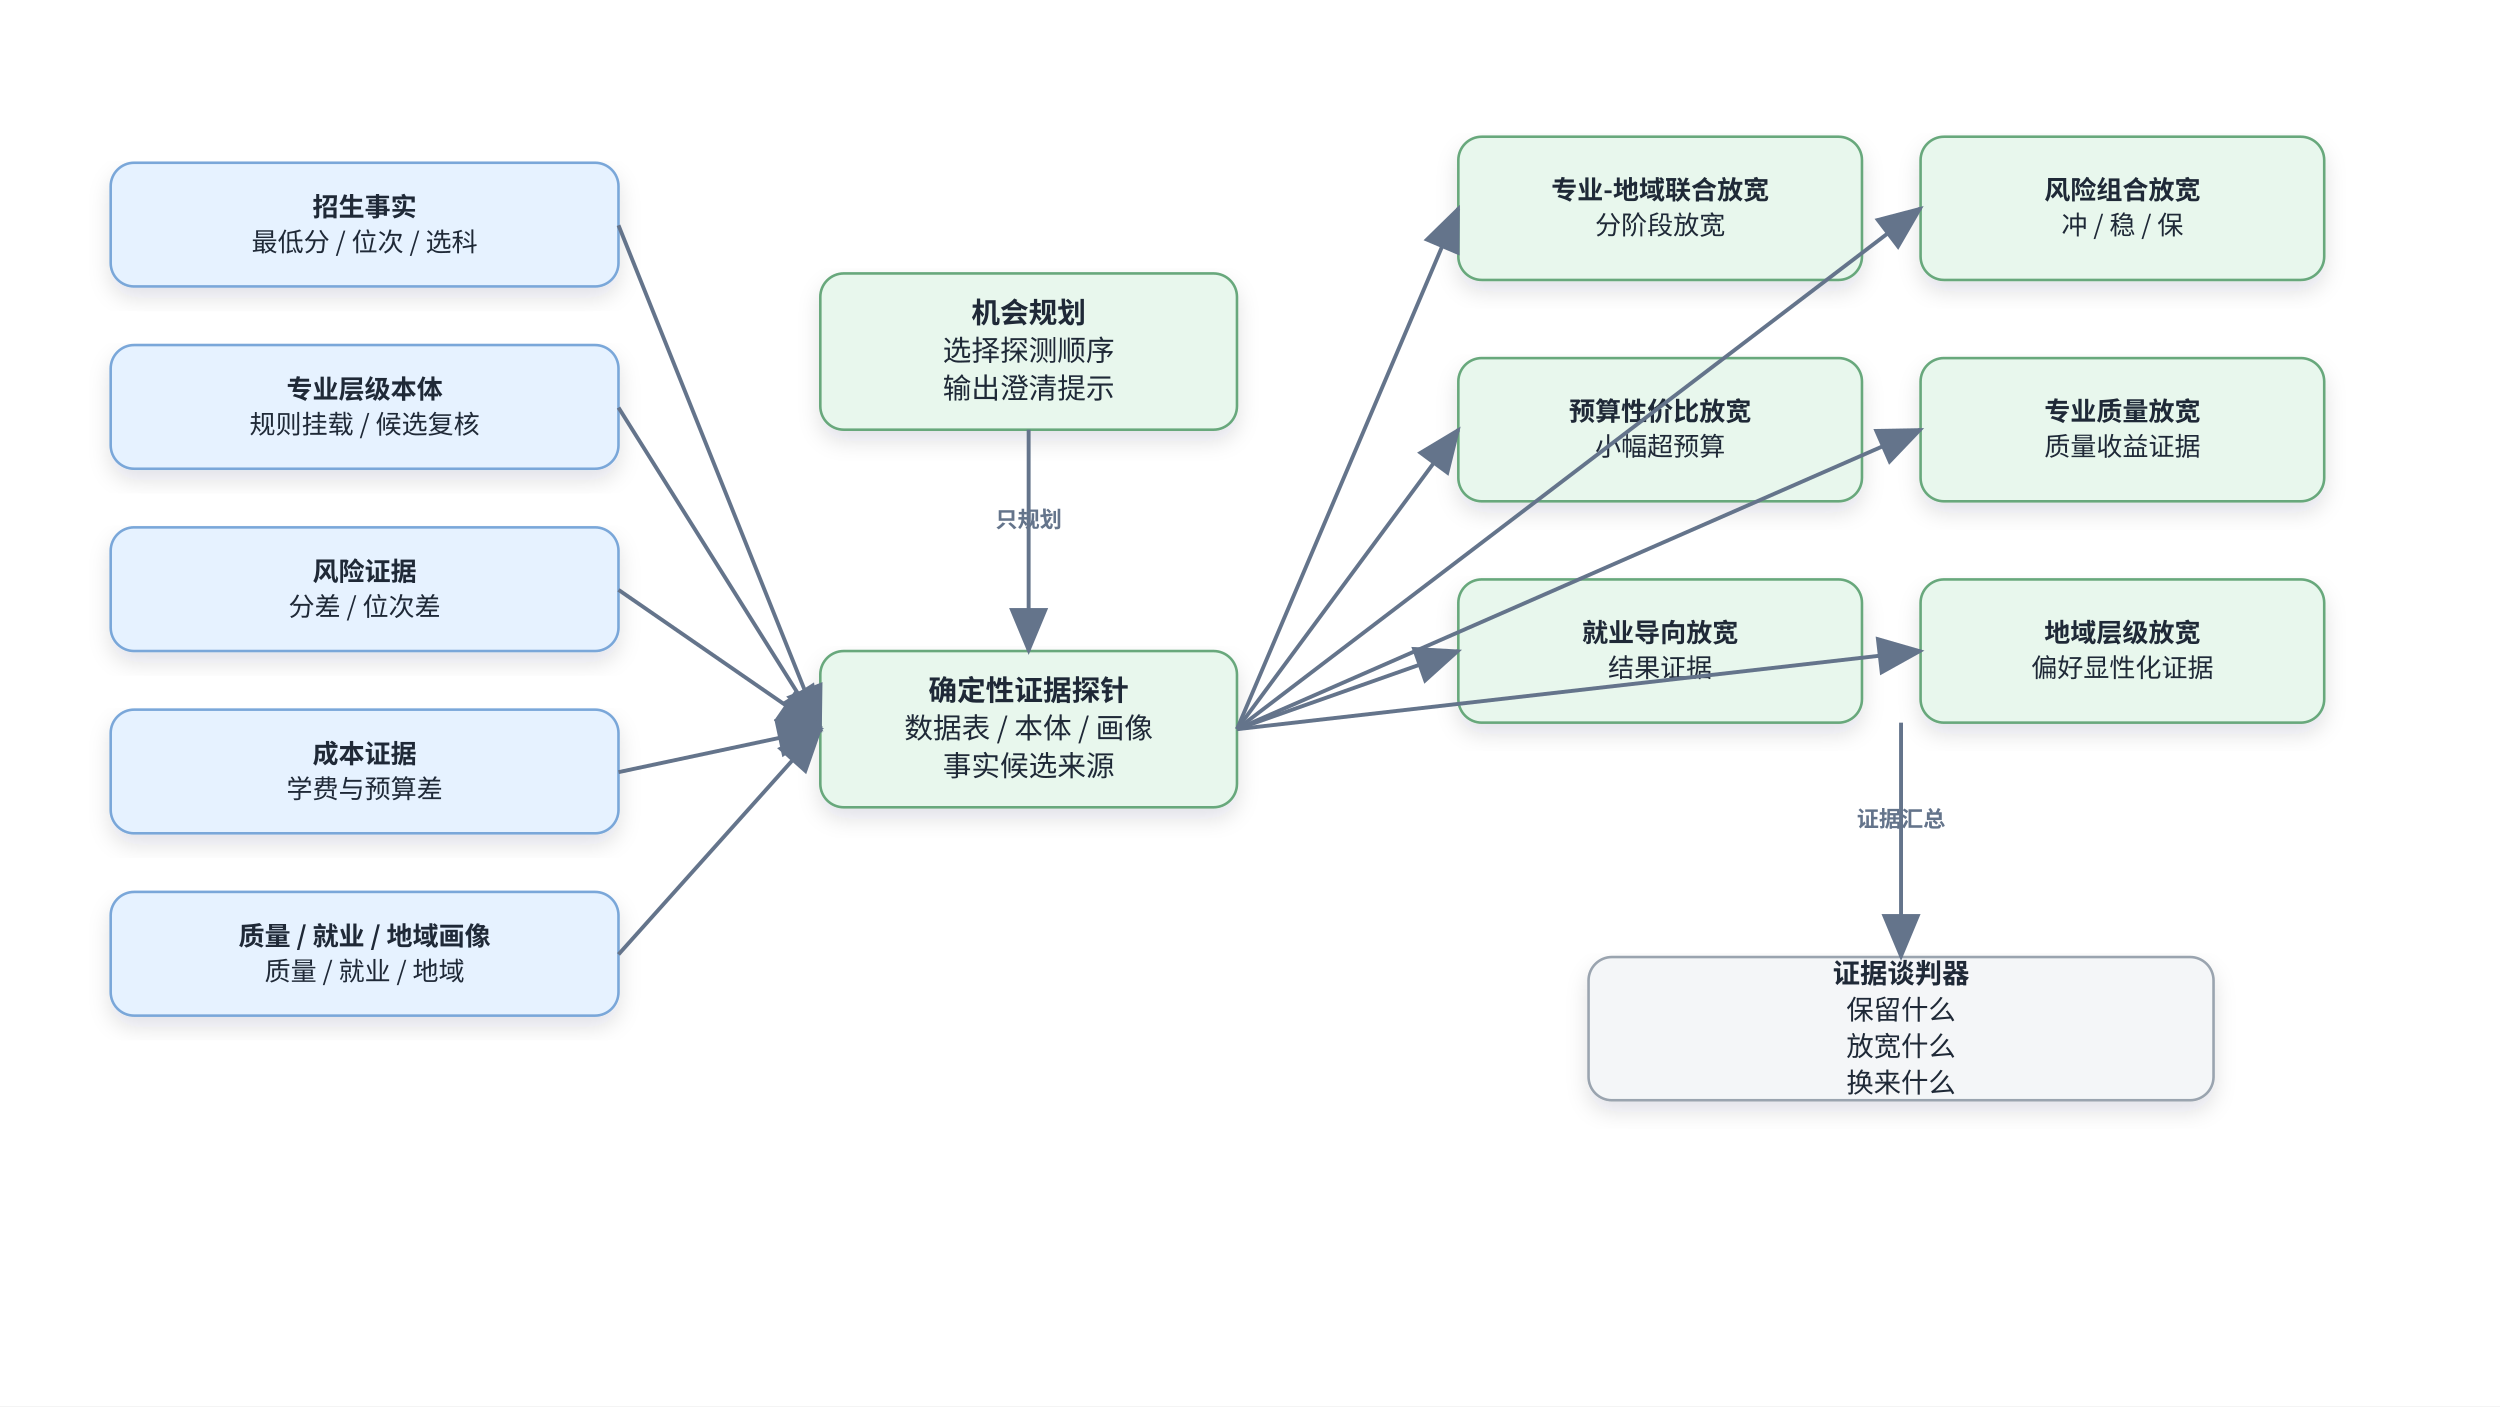
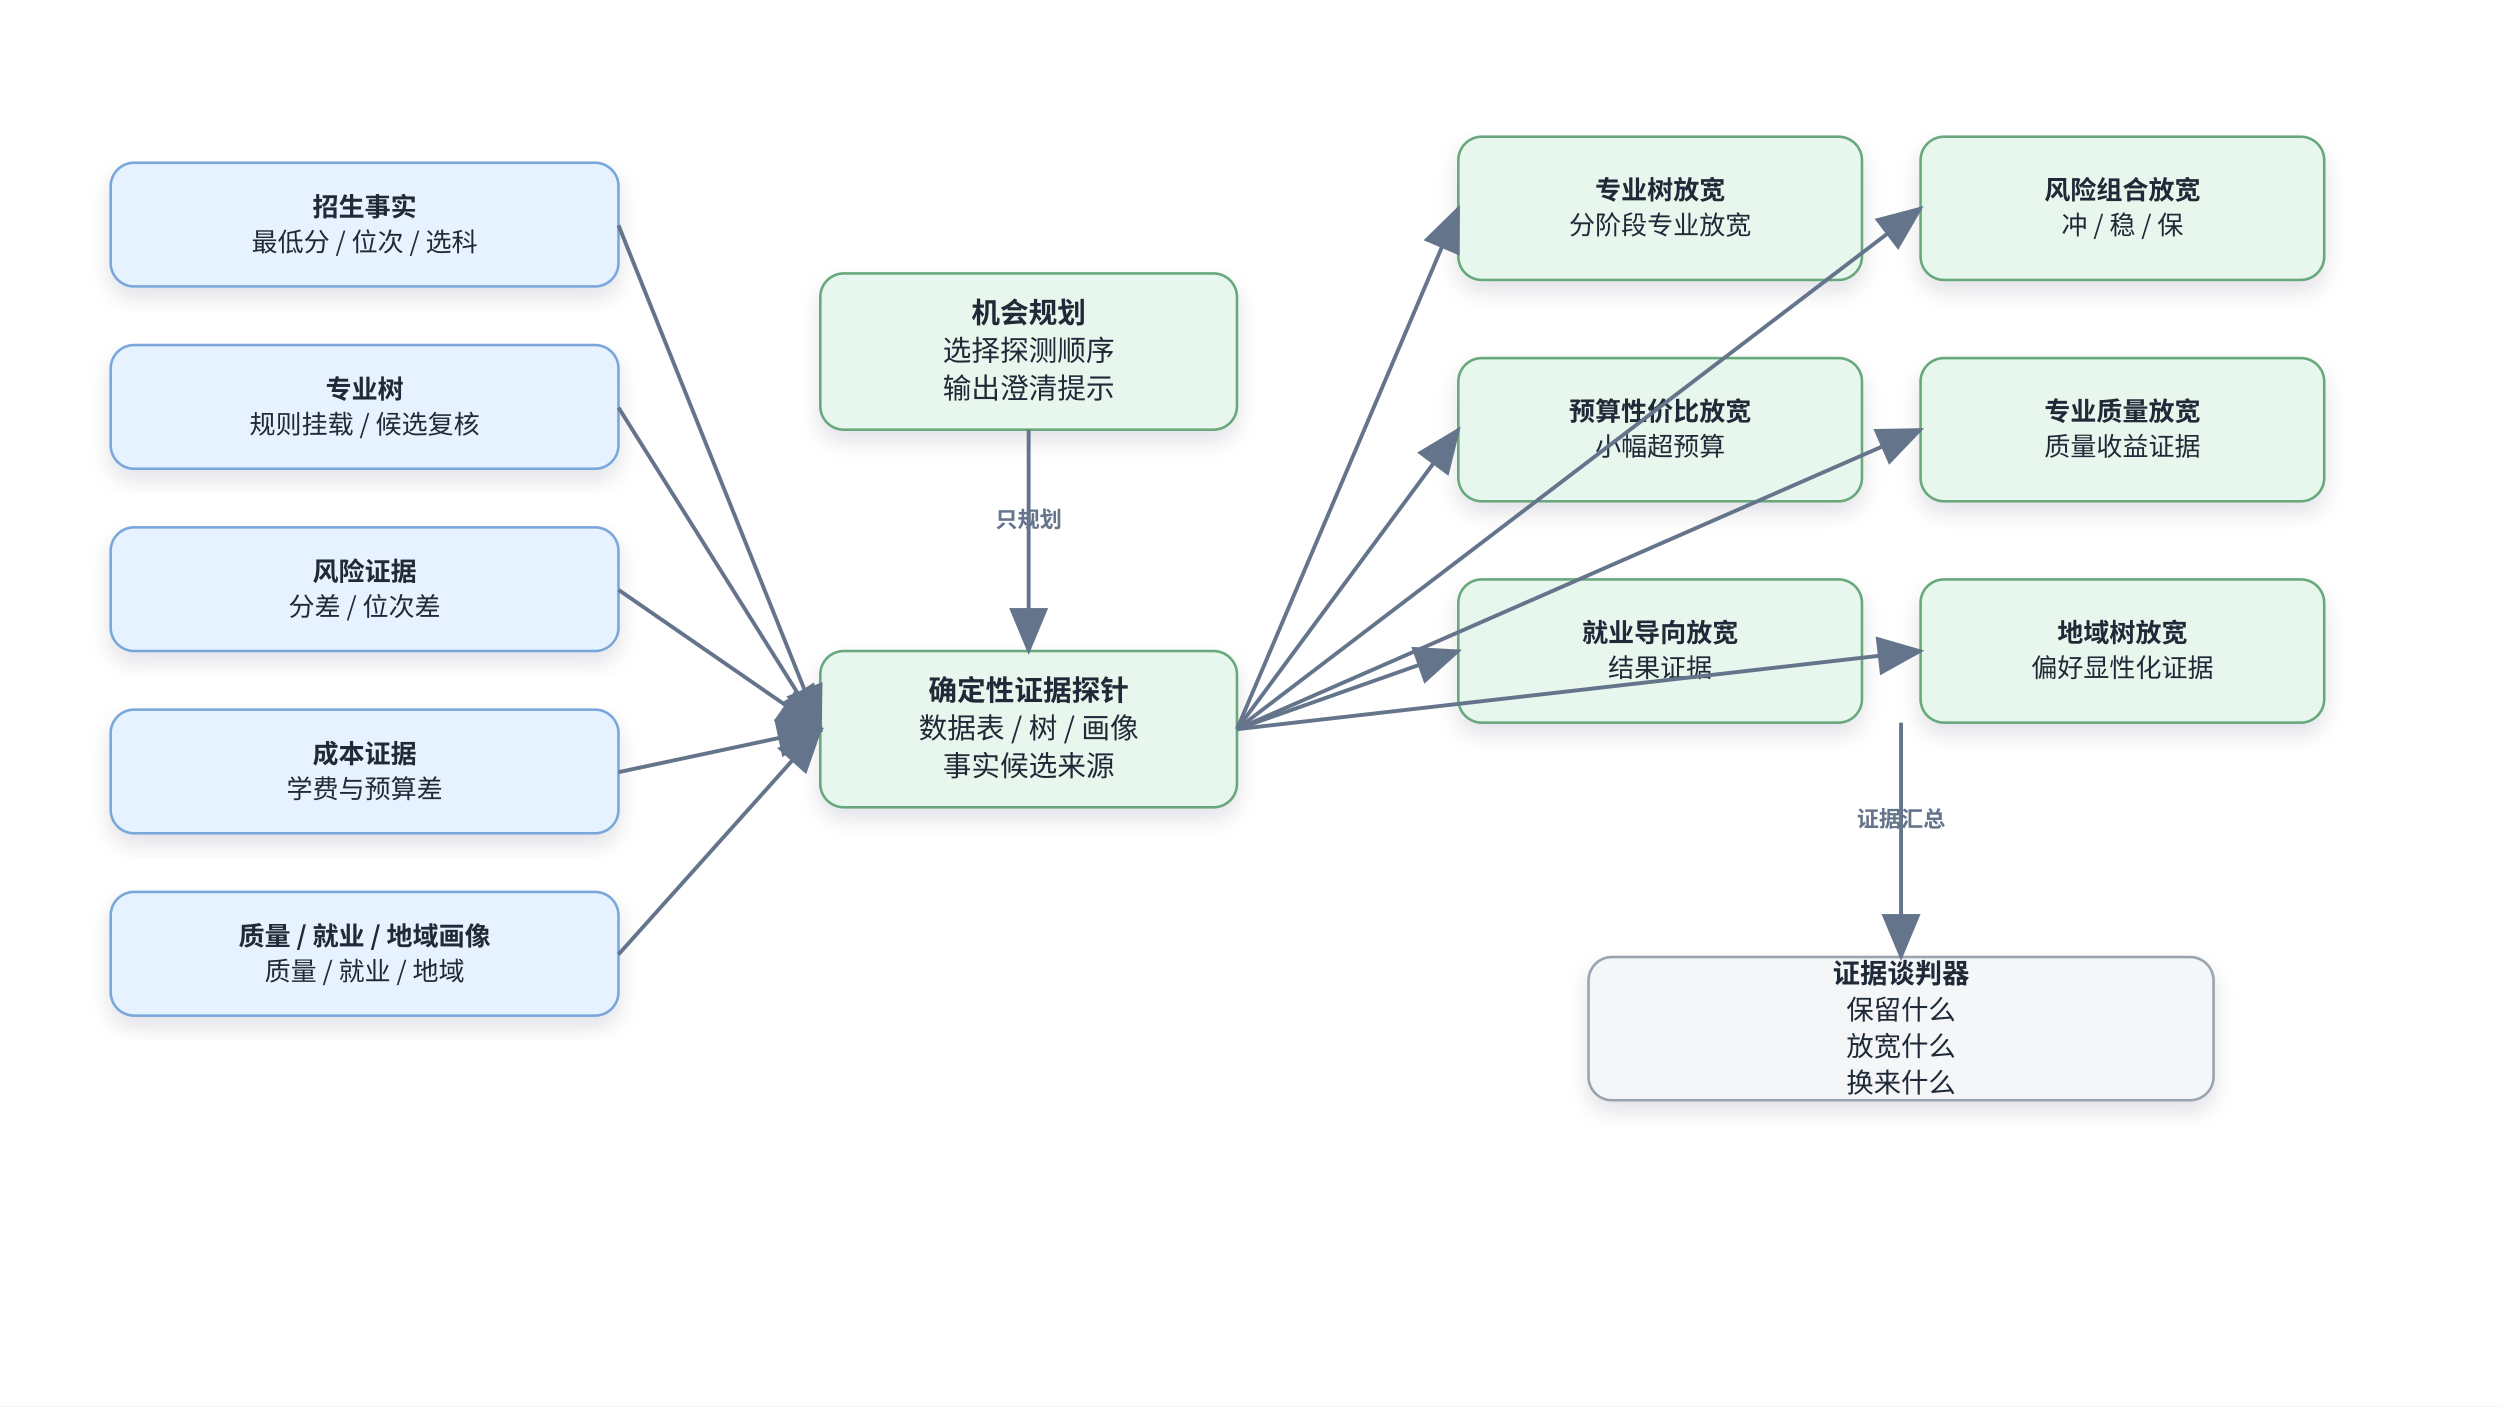
<svg xmlns="http://www.w3.org/2000/svg" width="1920" height="1080" viewBox="0 0 1920 1080">
  <rect width="100%" height="100%" fill="#ffffff" />
  <defs>
    <marker id="arrow" markerWidth="14" markerHeight="14" refX="11" refY="5" orient="auto" markerUnits="strokeWidth">
      <path d="M0,0 L12,5 L0,10 Z" fill="#64748b" />
    </marker>
    <filter id="shadow" x="-10%" y="-10%" width="120%" height="130%">
      <feDropShadow dx="0" dy="8" stdDeviation="8" flood-color="#0f172a" flood-opacity="0.12" />
    </filter>
  </defs>
  <style>
  text {
    font-family: Microsoft YaHei, Noto Sans CJK SC, SimHei, Arial, sans-serif;
    dominant-baseline: alphabetic;
  }
  .card {
    filter: url(#shadow);
  }
</style>
  <rect class="card" x="85" y="125" width="390" height="95" rx="18" fill="#e6f2ff" stroke="#7aa7d9" stroke-width="2" />
  <text x="280.0" y="166" text-anchor="middle" font-size="20" font-weight="600" fill="#1f2937">招生事实</text>
  <text x="280.0" y="193" text-anchor="middle" font-size="20" font-weight="500" fill="#1f2937">最低分 / 位次 / 选科</text>
  <rect class="card" x="85" y="265" width="390" height="95" rx="18" fill="#e6f2ff" stroke="#7aa7d9" stroke-width="2" />
-   <text x="280.0" y="306" text-anchor="middle" font-size="20" font-weight="600" fill="#1f2937">专业层级本体</text>
+   <text x="280.0" y="306" text-anchor="middle" font-size="20" font-weight="600" fill="#1f2937">专业树</text>
  <text x="280.0" y="333" text-anchor="middle" font-size="20" font-weight="500" fill="#1f2937">规则挂载 / 候选复核</text>
  <rect class="card" x="85" y="405" width="390" height="95" rx="18" fill="#e6f2ff" stroke="#7aa7d9" stroke-width="2" />
  <text x="280.0" y="446" text-anchor="middle" font-size="20" font-weight="600" fill="#1f2937">风险证据</text>
  <text x="280.0" y="473" text-anchor="middle" font-size="20" font-weight="500" fill="#1f2937">分差 / 位次差</text>
  <rect class="card" x="85" y="545" width="390" height="95" rx="18" fill="#e6f2ff" stroke="#7aa7d9" stroke-width="2" />
  <text x="280.0" y="586" text-anchor="middle" font-size="20" font-weight="600" fill="#1f2937">成本证据</text>
  <text x="280.0" y="613" text-anchor="middle" font-size="20" font-weight="500" fill="#1f2937">学费与预算差</text>
  <rect class="card" x="85" y="685" width="390" height="95" rx="18" fill="#e6f2ff" stroke="#7aa7d9" stroke-width="2" />
  <text x="280.0" y="726" text-anchor="middle" font-size="20" font-weight="600" fill="#1f2937">质量 / 就业 / 地域画像</text>
  <text x="280.0" y="753" text-anchor="middle" font-size="20" font-weight="500" fill="#1f2937">质量 / 就业 / 地域</text>
  <rect class="card" x="630" y="210" width="320" height="120" rx="18" fill="#e8f7ed" stroke="#67a87b" stroke-width="2" />
  <text x="790.0" y="248" text-anchor="middle" font-size="22" font-weight="600" fill="#1f2937">机会规划</text>
  <text x="790.0" y="277" text-anchor="middle" font-size="22" font-weight="500" fill="#1f2937">选择探测顺序</text>
  <text x="790.0" y="306" text-anchor="middle" font-size="22" font-weight="500" fill="#1f2937">输出澄清提示</text>
  <rect class="card" x="630" y="500" width="320" height="120" rx="18" fill="#e8f7ed" stroke="#67a87b" stroke-width="2" />
  <text x="790.0" y="538" text-anchor="middle" font-size="22" font-weight="600" fill="#1f2937">确定性证据探针</text>
-   <text x="790.0" y="567" text-anchor="middle" font-size="22" font-weight="500" fill="#1f2937">数据表 / 本体 / 画像</text>
+   <text x="790.0" y="567" text-anchor="middle" font-size="22" font-weight="500" fill="#1f2937">数据表 / 树 / 画像</text>
  <text x="790.0" y="596" text-anchor="middle" font-size="22" font-weight="500" fill="#1f2937">事实候选来源</text>
  <rect class="card" x="1120" y="105" width="310" height="110" rx="18" fill="#e8f7ed" stroke="#67a87b" stroke-width="2" />
-   <text x="1275.0" y="153" text-anchor="middle" font-size="20" font-weight="600" fill="#1f2937">专业-地域联合放宽</text>
-   <text x="1275.0" y="180" text-anchor="middle" font-size="20" font-weight="500" fill="#1f2937">分阶段放宽</text>
+   <text x="1275.0" y="153" text-anchor="middle" font-size="20" font-weight="600" fill="#1f2937">专业树放宽</text>
+   <text x="1275.0" y="180" text-anchor="middle" font-size="20" font-weight="500" fill="#1f2937">分阶段专业放宽</text>
  <rect class="card" x="1475" y="105" width="310" height="110" rx="18" fill="#e8f7ed" stroke="#67a87b" stroke-width="2" />
  <text x="1630.0" y="153" text-anchor="middle" font-size="20" font-weight="600" fill="#1f2937">风险组合放宽</text>
  <text x="1630.0" y="180" text-anchor="middle" font-size="20" font-weight="500" fill="#1f2937">冲 / 稳 / 保</text>
  <rect class="card" x="1120" y="275" width="310" height="110" rx="18" fill="#e8f7ed" stroke="#67a87b" stroke-width="2" />
  <text x="1275.0" y="323" text-anchor="middle" font-size="20" font-weight="600" fill="#1f2937">预算性价比放宽</text>
  <text x="1275.0" y="350" text-anchor="middle" font-size="20" font-weight="500" fill="#1f2937">小幅超预算</text>
  <rect class="card" x="1475" y="275" width="310" height="110" rx="18" fill="#e8f7ed" stroke="#67a87b" stroke-width="2" />
  <text x="1630.0" y="323" text-anchor="middle" font-size="20" font-weight="600" fill="#1f2937">专业质量放宽</text>
  <text x="1630.0" y="350" text-anchor="middle" font-size="20" font-weight="500" fill="#1f2937">质量收益证据</text>
  <rect class="card" x="1120" y="445" width="310" height="110" rx="18" fill="#e8f7ed" stroke="#67a87b" stroke-width="2" />
  <text x="1275.0" y="493" text-anchor="middle" font-size="20" font-weight="600" fill="#1f2937">就业导向放宽</text>
  <text x="1275.0" y="520" text-anchor="middle" font-size="20" font-weight="500" fill="#1f2937">结果证据</text>
  <rect class="card" x="1475" y="445" width="310" height="110" rx="18" fill="#e8f7ed" stroke="#67a87b" stroke-width="2" />
-   <text x="1630.0" y="493" text-anchor="middle" font-size="20" font-weight="600" fill="#1f2937">地域层级放宽</text>
+   <text x="1630.0" y="493" text-anchor="middle" font-size="20" font-weight="600" fill="#1f2937">地域树放宽</text>
  <text x="1630.0" y="520" text-anchor="middle" font-size="20" font-weight="500" fill="#1f2937">偏好显性化证据</text>
  <rect class="card" x="1220" y="735" width="480" height="110" rx="18" fill="#f4f6f8" stroke="#9aa4af" stroke-width="2" />
  <text x="1460.0" y="755" text-anchor="middle" font-size="21" font-weight="600" fill="#1f2937">证据谈判器</text>
  <text x="1460.0" y="783" text-anchor="middle" font-size="21" font-weight="500" fill="#1f2937">保留什么</text>
  <text x="1460.0" y="811" text-anchor="middle" font-size="21" font-weight="500" fill="#1f2937">放宽什么</text>
  <text x="1460.0" y="839" text-anchor="middle" font-size="21" font-weight="500" fill="#1f2937">换来什么</text>
  <path d="M475,173 L630,560" fill="none" stroke="#64748b" stroke-width="3" marker-end="url(#arrow)" />
  <path d="M475,313 L630,560" fill="none" stroke="#64748b" stroke-width="3" marker-end="url(#arrow)" />
  <path d="M475,453 L630,560" fill="none" stroke="#64748b" stroke-width="3" marker-end="url(#arrow)" />
  <path d="M475,593 L630,560" fill="none" stroke="#64748b" stroke-width="3" marker-end="url(#arrow)" />
  <path d="M475,733 L630,560" fill="none" stroke="#64748b" stroke-width="3" marker-end="url(#arrow)" />
  <path d="M790,330 L790,500" fill="none" stroke="#64748b" stroke-width="3" marker-end="url(#arrow)" />
  <text x="790.0" y="405.0" text-anchor="middle" font-size="17" font-weight="600" fill="#64748b">只规划</text>
  <path d="M950,560 L1120,160" fill="none" stroke="#64748b" stroke-width="3" marker-end="url(#arrow)" />
  <path d="M950,560 L1475,160" fill="none" stroke="#64748b" stroke-width="3" marker-end="url(#arrow)" />
  <path d="M950,560 L1120,330" fill="none" stroke="#64748b" stroke-width="3" marker-end="url(#arrow)" />
  <path d="M950,560 L1475,330" fill="none" stroke="#64748b" stroke-width="3" marker-end="url(#arrow)" />
  <path d="M950,560 L1120,500" fill="none" stroke="#64748b" stroke-width="3" marker-end="url(#arrow)" />
  <path d="M950,560 L1475,500" fill="none" stroke="#64748b" stroke-width="3" marker-end="url(#arrow)" />
  <path d="M1460,555 L1460,735" fill="none" stroke="#64748b" stroke-width="3" marker-end="url(#arrow)" />
  <text x="1460.0" y="635.0" text-anchor="middle" font-size="17" font-weight="600" fill="#64748b">证据汇总</text>
</svg>
